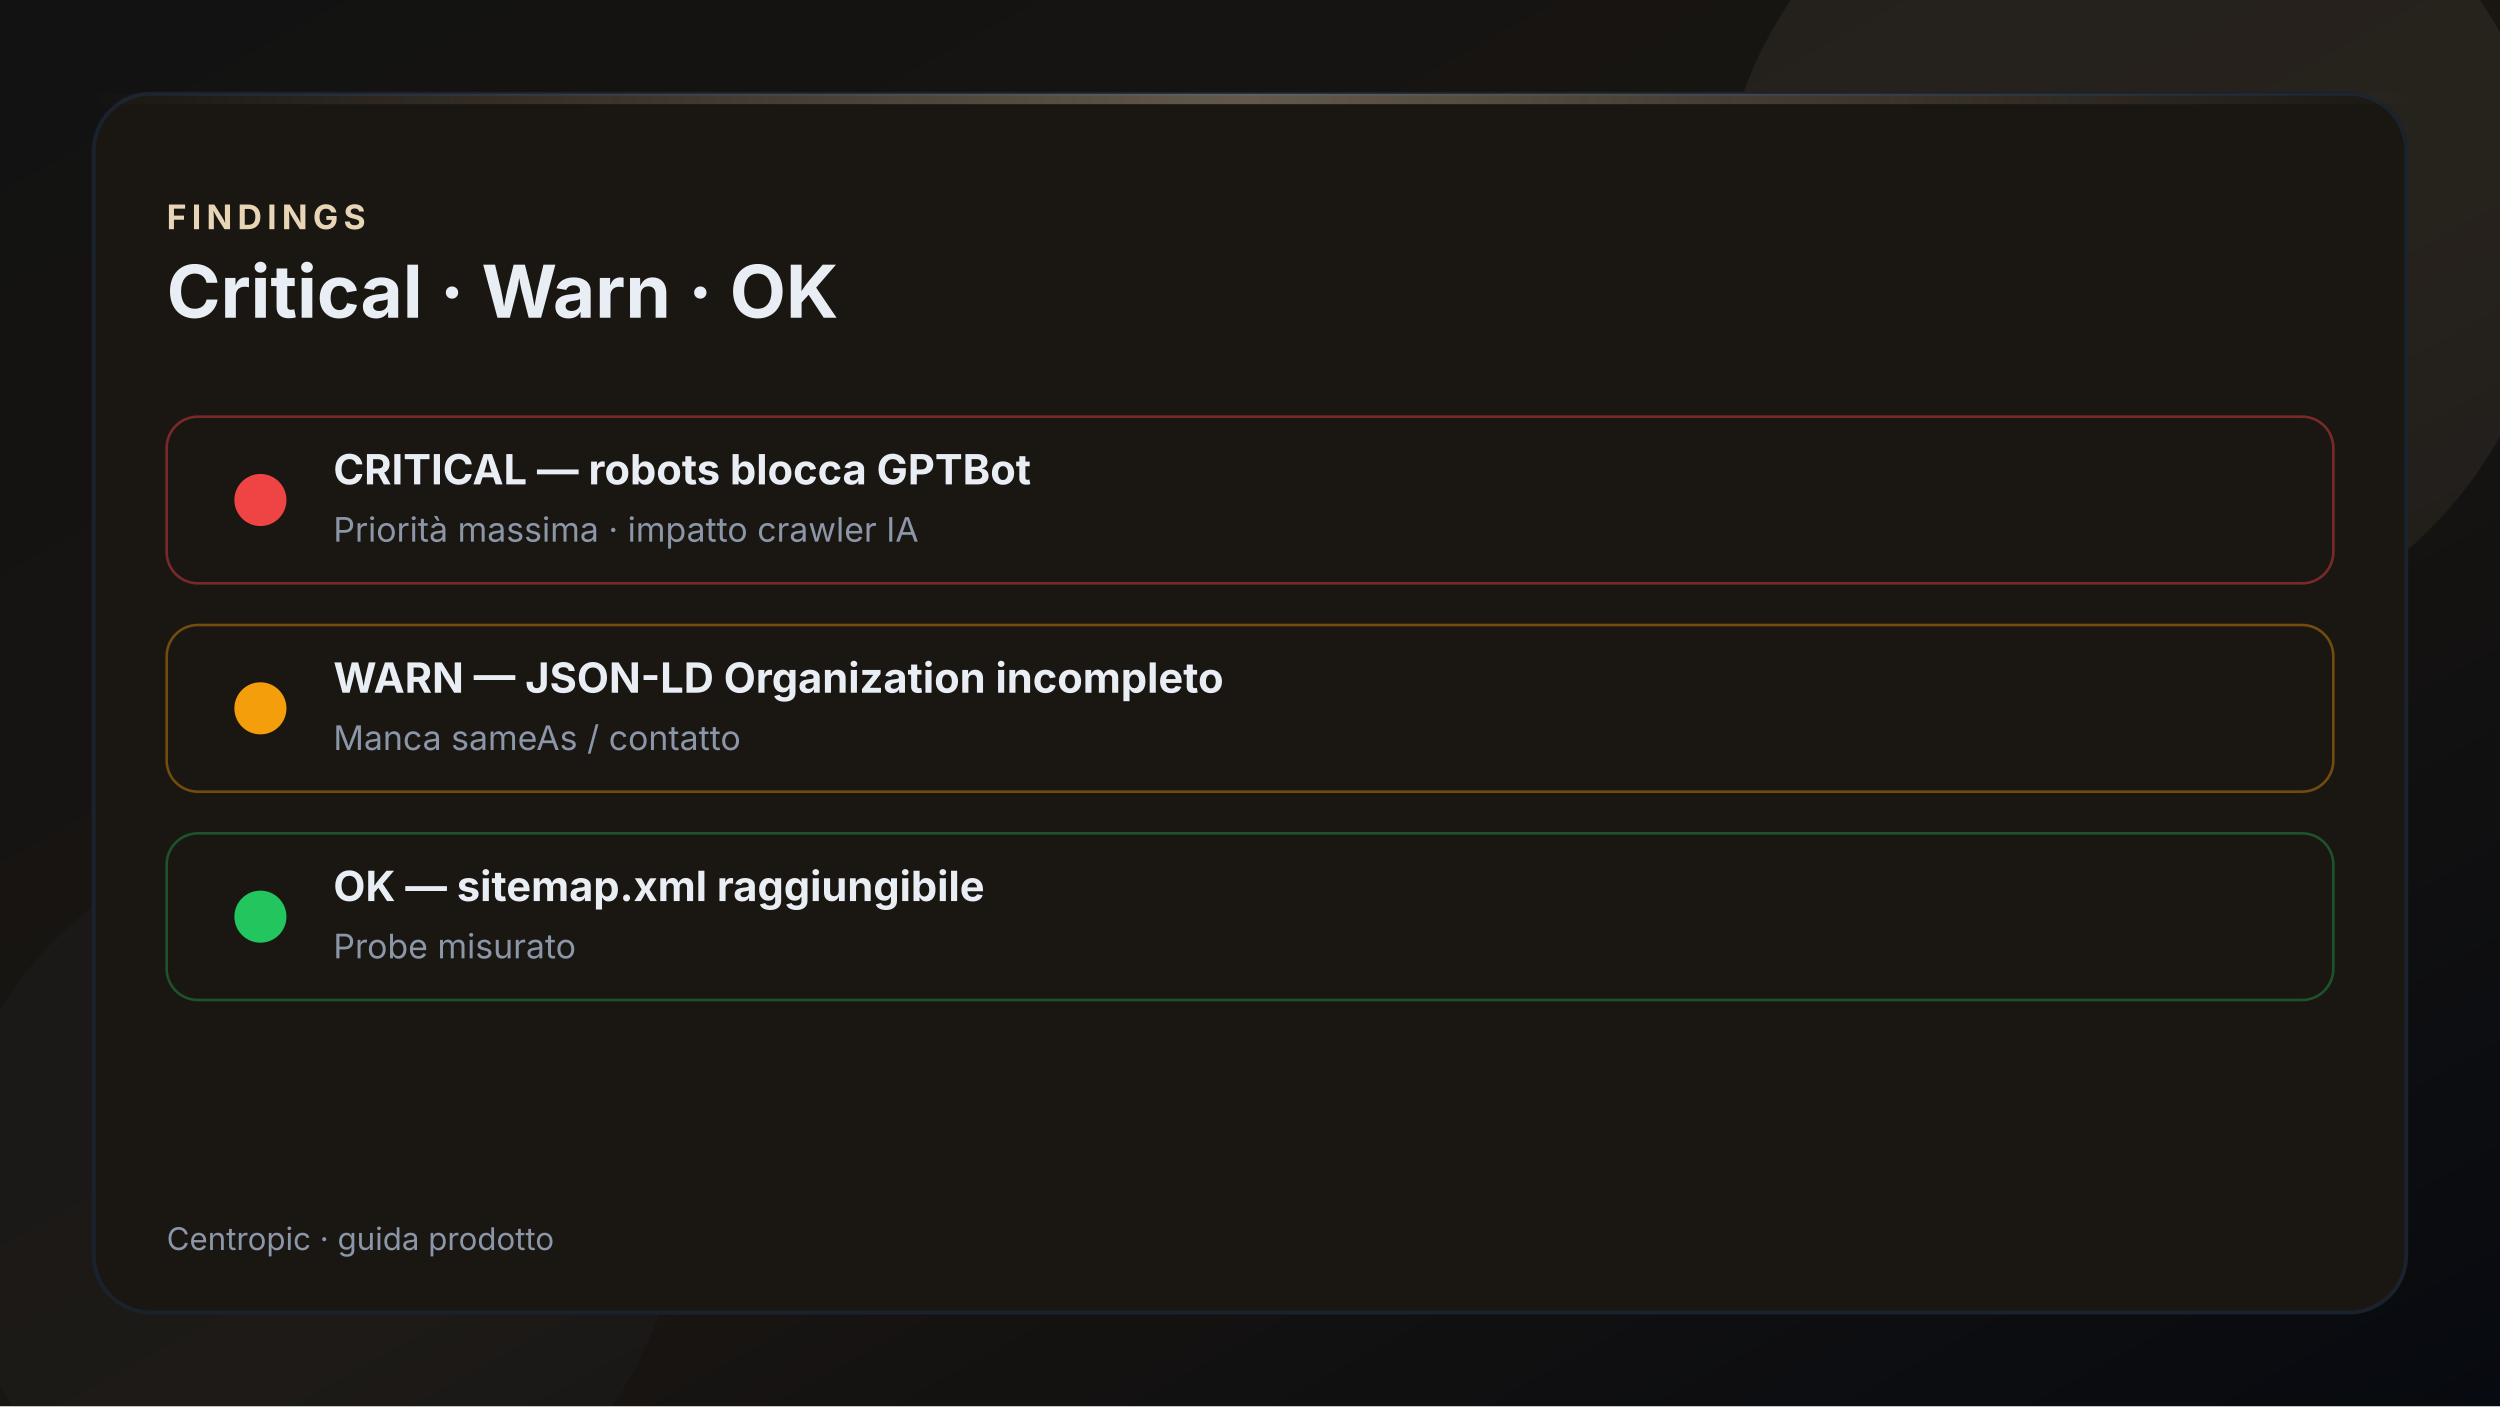
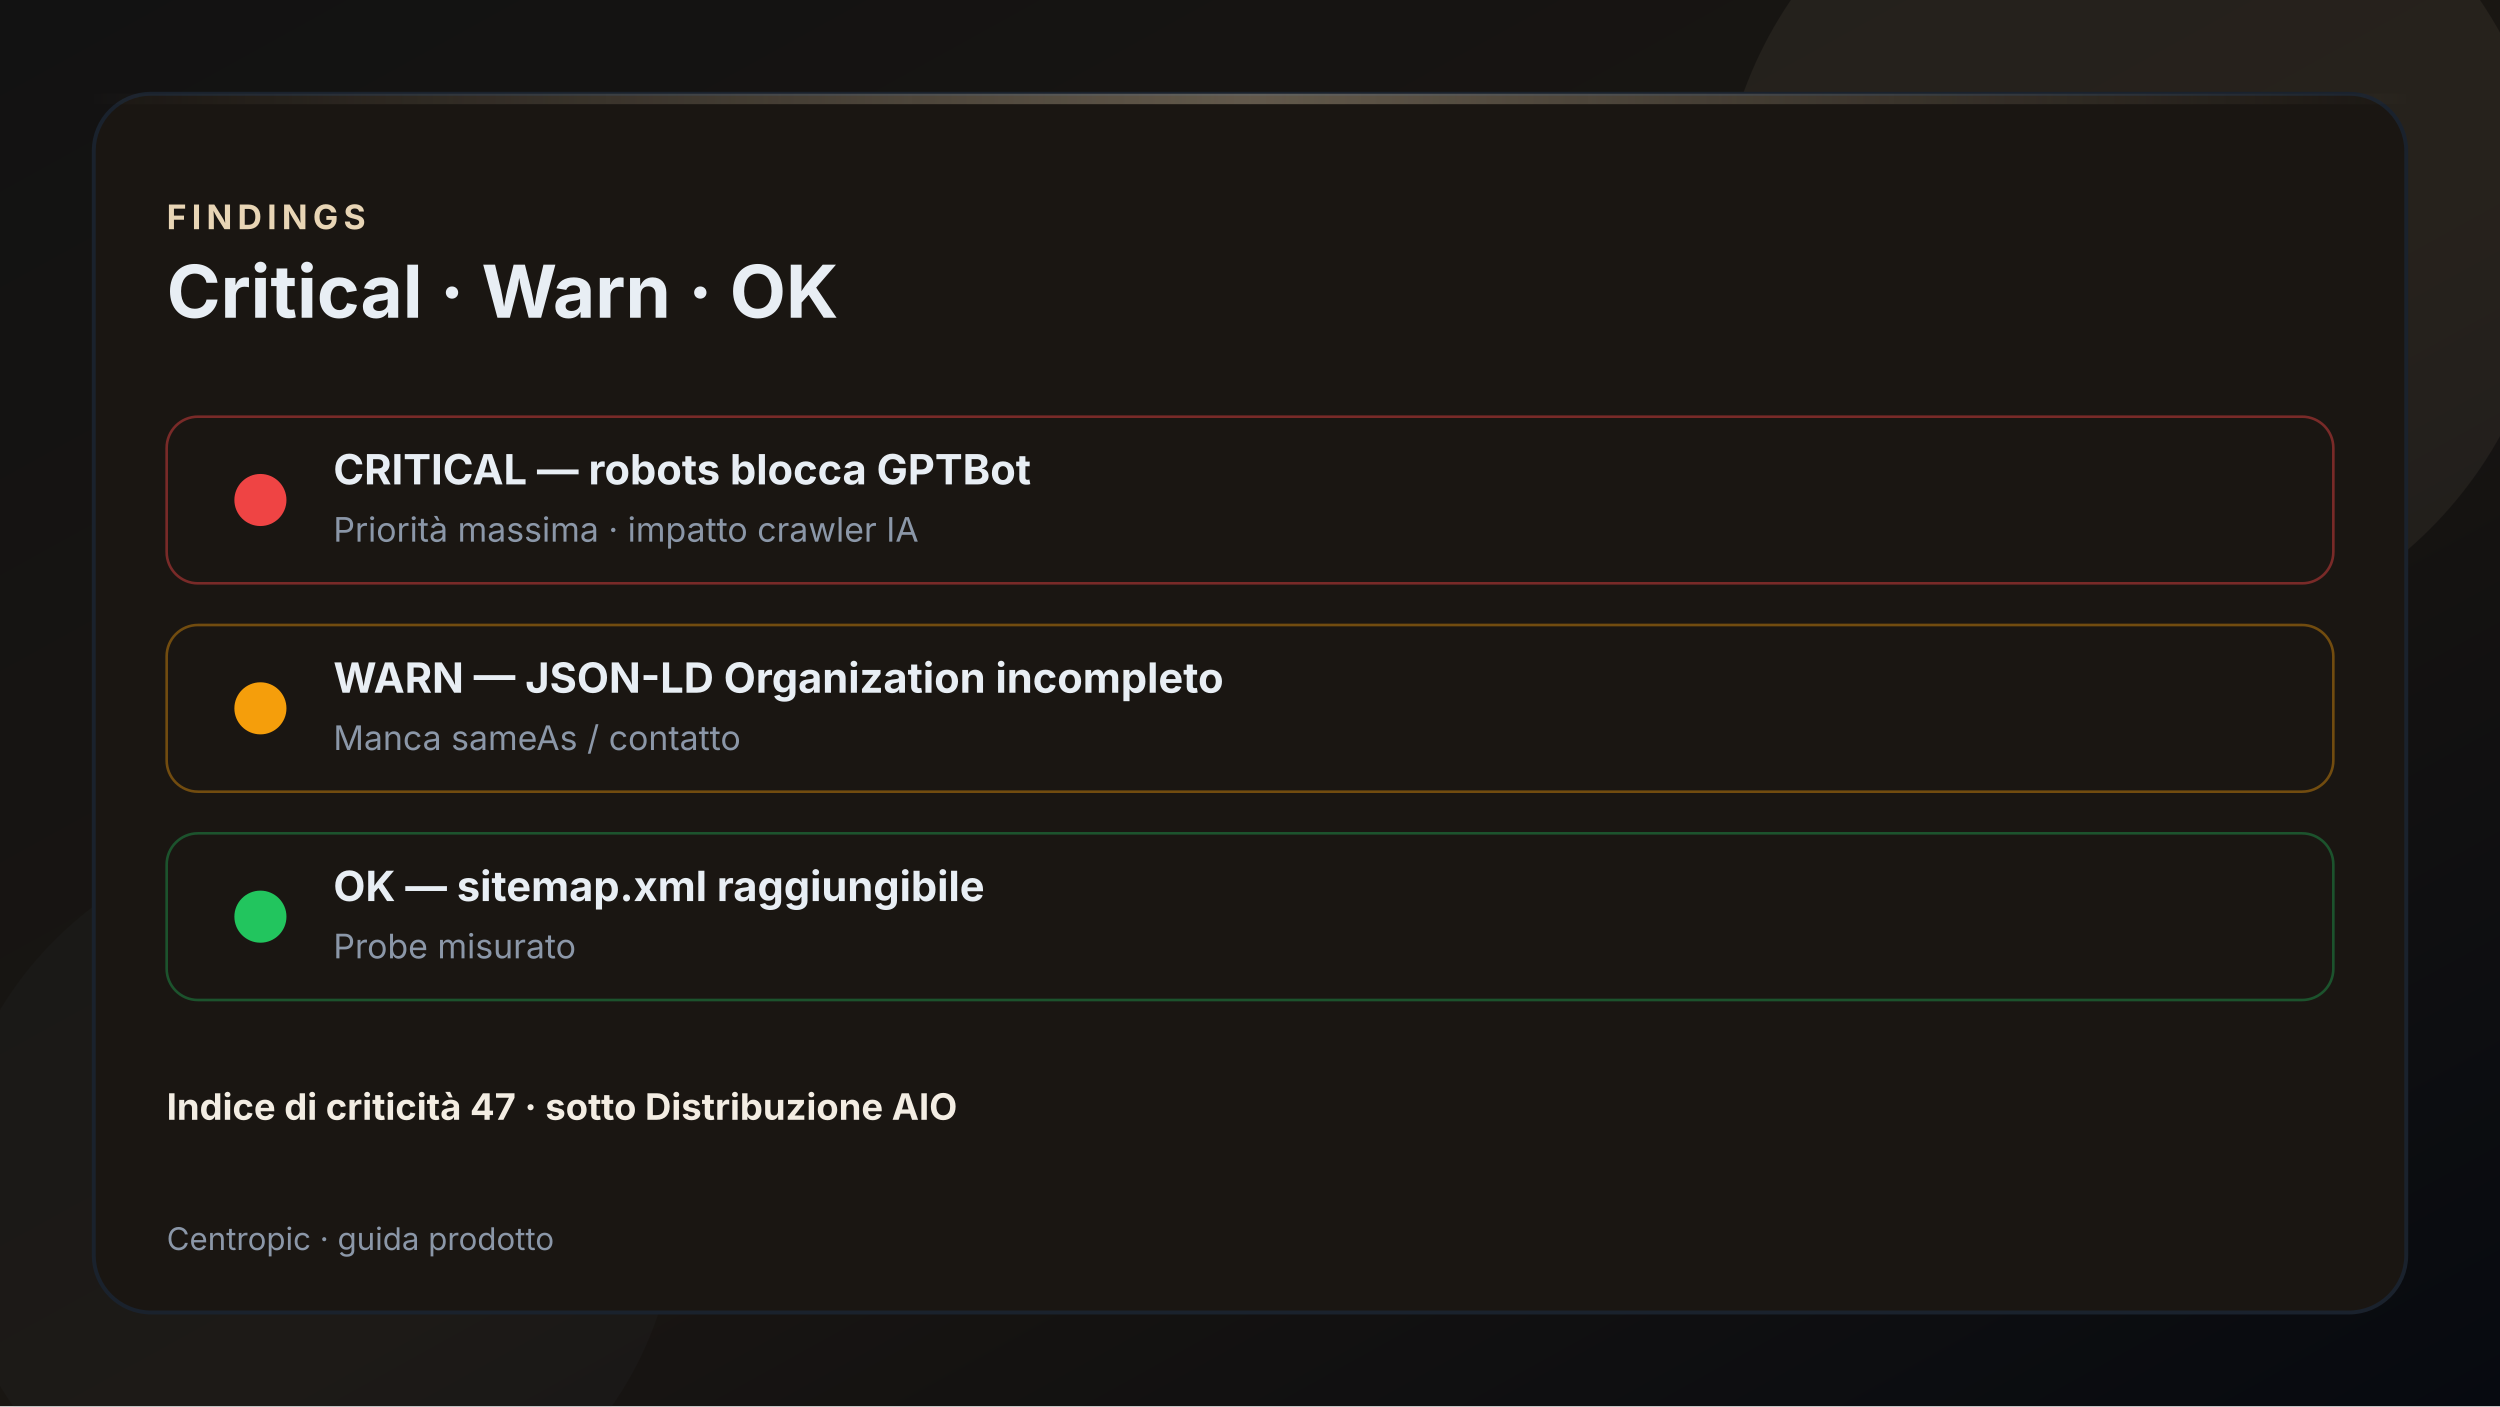
<svg xmlns="http://www.w3.org/2000/svg" width="960" height="540" viewBox="0 0 960 540" role="img" aria-labelledby="t d">
  <defs>
    <linearGradient id="bg" x1="0" y1="0" x2="1" y2="1">
      <stop offset="0%" stop-color="#121212" />
      <stop offset="55%" stop-color="#1A1612" />
      <stop offset="100%" stop-color="#070A10" />
    </linearGradient>
    <linearGradient id="glow" x1="0" y1="0" x2="1" y2="0">
      <stop offset="0%" stop-color="#E8D5B5" stop-opacity="0" />
      <stop offset="50%" stop-color="#E8D5B5" stop-opacity=".35" />
      <stop offset="100%" stop-color="#E8D5B5" stop-opacity="0" />
    </linearGradient>
    <filter id="soft" x="-20%" y="-20%" width="140%" height="140%">
      <feGaussianBlur stdDeviation="12" result="b" />
      <feMerge>
        <feMergeNode in="b" />
        <feMergeNode in="SourceGraphic" />
      </feMerge>
    </filter>
  </defs>
  <rect width="960" height="540" fill="url(#bg)" />
  <circle cx="820" cy="90" r="160" fill="#E8D5B5" opacity=".06" />
  <circle cx="120" cy="460" r="140" fill="#5B6B7A" opacity=".05" />
  <rect x="36" y="36" width="888" height="468" rx="22" fill="#1A1612" stroke="#1A222D" stroke-width="1.5" />
  <rect x="36" y="36" width="888" height="4" fill="url(#glow)" />
  <text x="64" y="88" fill="#E8D5B5" font-family="'Inter', system-ui, sans-serif" font-size="13" font-weight="700" letter-spacing="2">FINDINGS</text>
  <text x="64" y="122" fill="#E8EEF4" font-family="'Inter', system-ui, sans-serif" font-size="28" font-weight="700">Critical · Warn · OK</text>
  <g font-family="'Inter', system-ui, sans-serif">
    <rect x="64" y="160" width="832" height="64" rx="12" fill="#1A1612" stroke="#EF4444" stroke-opacity=".45" />
    <circle cx="100" cy="192" r="10" fill="#EF4444" />
    <text x="128" y="186" fill="#E8EEF4" font-size="16" font-weight="700">CRITICAL — robots blocca GPTBot</text>
    <text x="128" y="208" fill="#8B97A8" font-size="13">Priorità massima · impatto crawler IA</text>
    <rect x="64" y="240" width="832" height="64" rx="12" fill="#1A1612" stroke="#F59E0B" stroke-opacity=".4" />
    <circle cx="100" cy="272" r="10" fill="#F59E0B" />
    <text x="128" y="266" fill="#E8EEF4" font-size="16" font-weight="700">WARN — JSON-LD Organization incompleto</text>
    <text x="128" y="288" fill="#8B97A8" font-size="13">Manca sameAs / contatto</text>
    <rect x="64" y="320" width="832" height="64" rx="12" fill="#1A1612" stroke="#22C55E" stroke-opacity=".35" />
    <circle cx="100" cy="352" r="10" fill="#22C55E" />
    <text x="128" y="346" fill="#E8EEF4" font-size="16" font-weight="700">OK — sitemap.xml raggiungibile</text>
    <text x="128" y="368" fill="#8B97A8" font-size="13">Probe misurato</text>
  </g>
+   <text x="64" y="430" fill="#F3EDE3" font-family="'Inter', system-ui, sans-serif" font-size="14" font-weight="700">Indice di criticità 47 · sotto Distribuzione AIO</text>
  <text x="64" y="480" fill="#8B97A8" font-family="'Inter', system-ui, sans-serif" font-size="12">Centropic · guida prodotto</text>
</svg>
